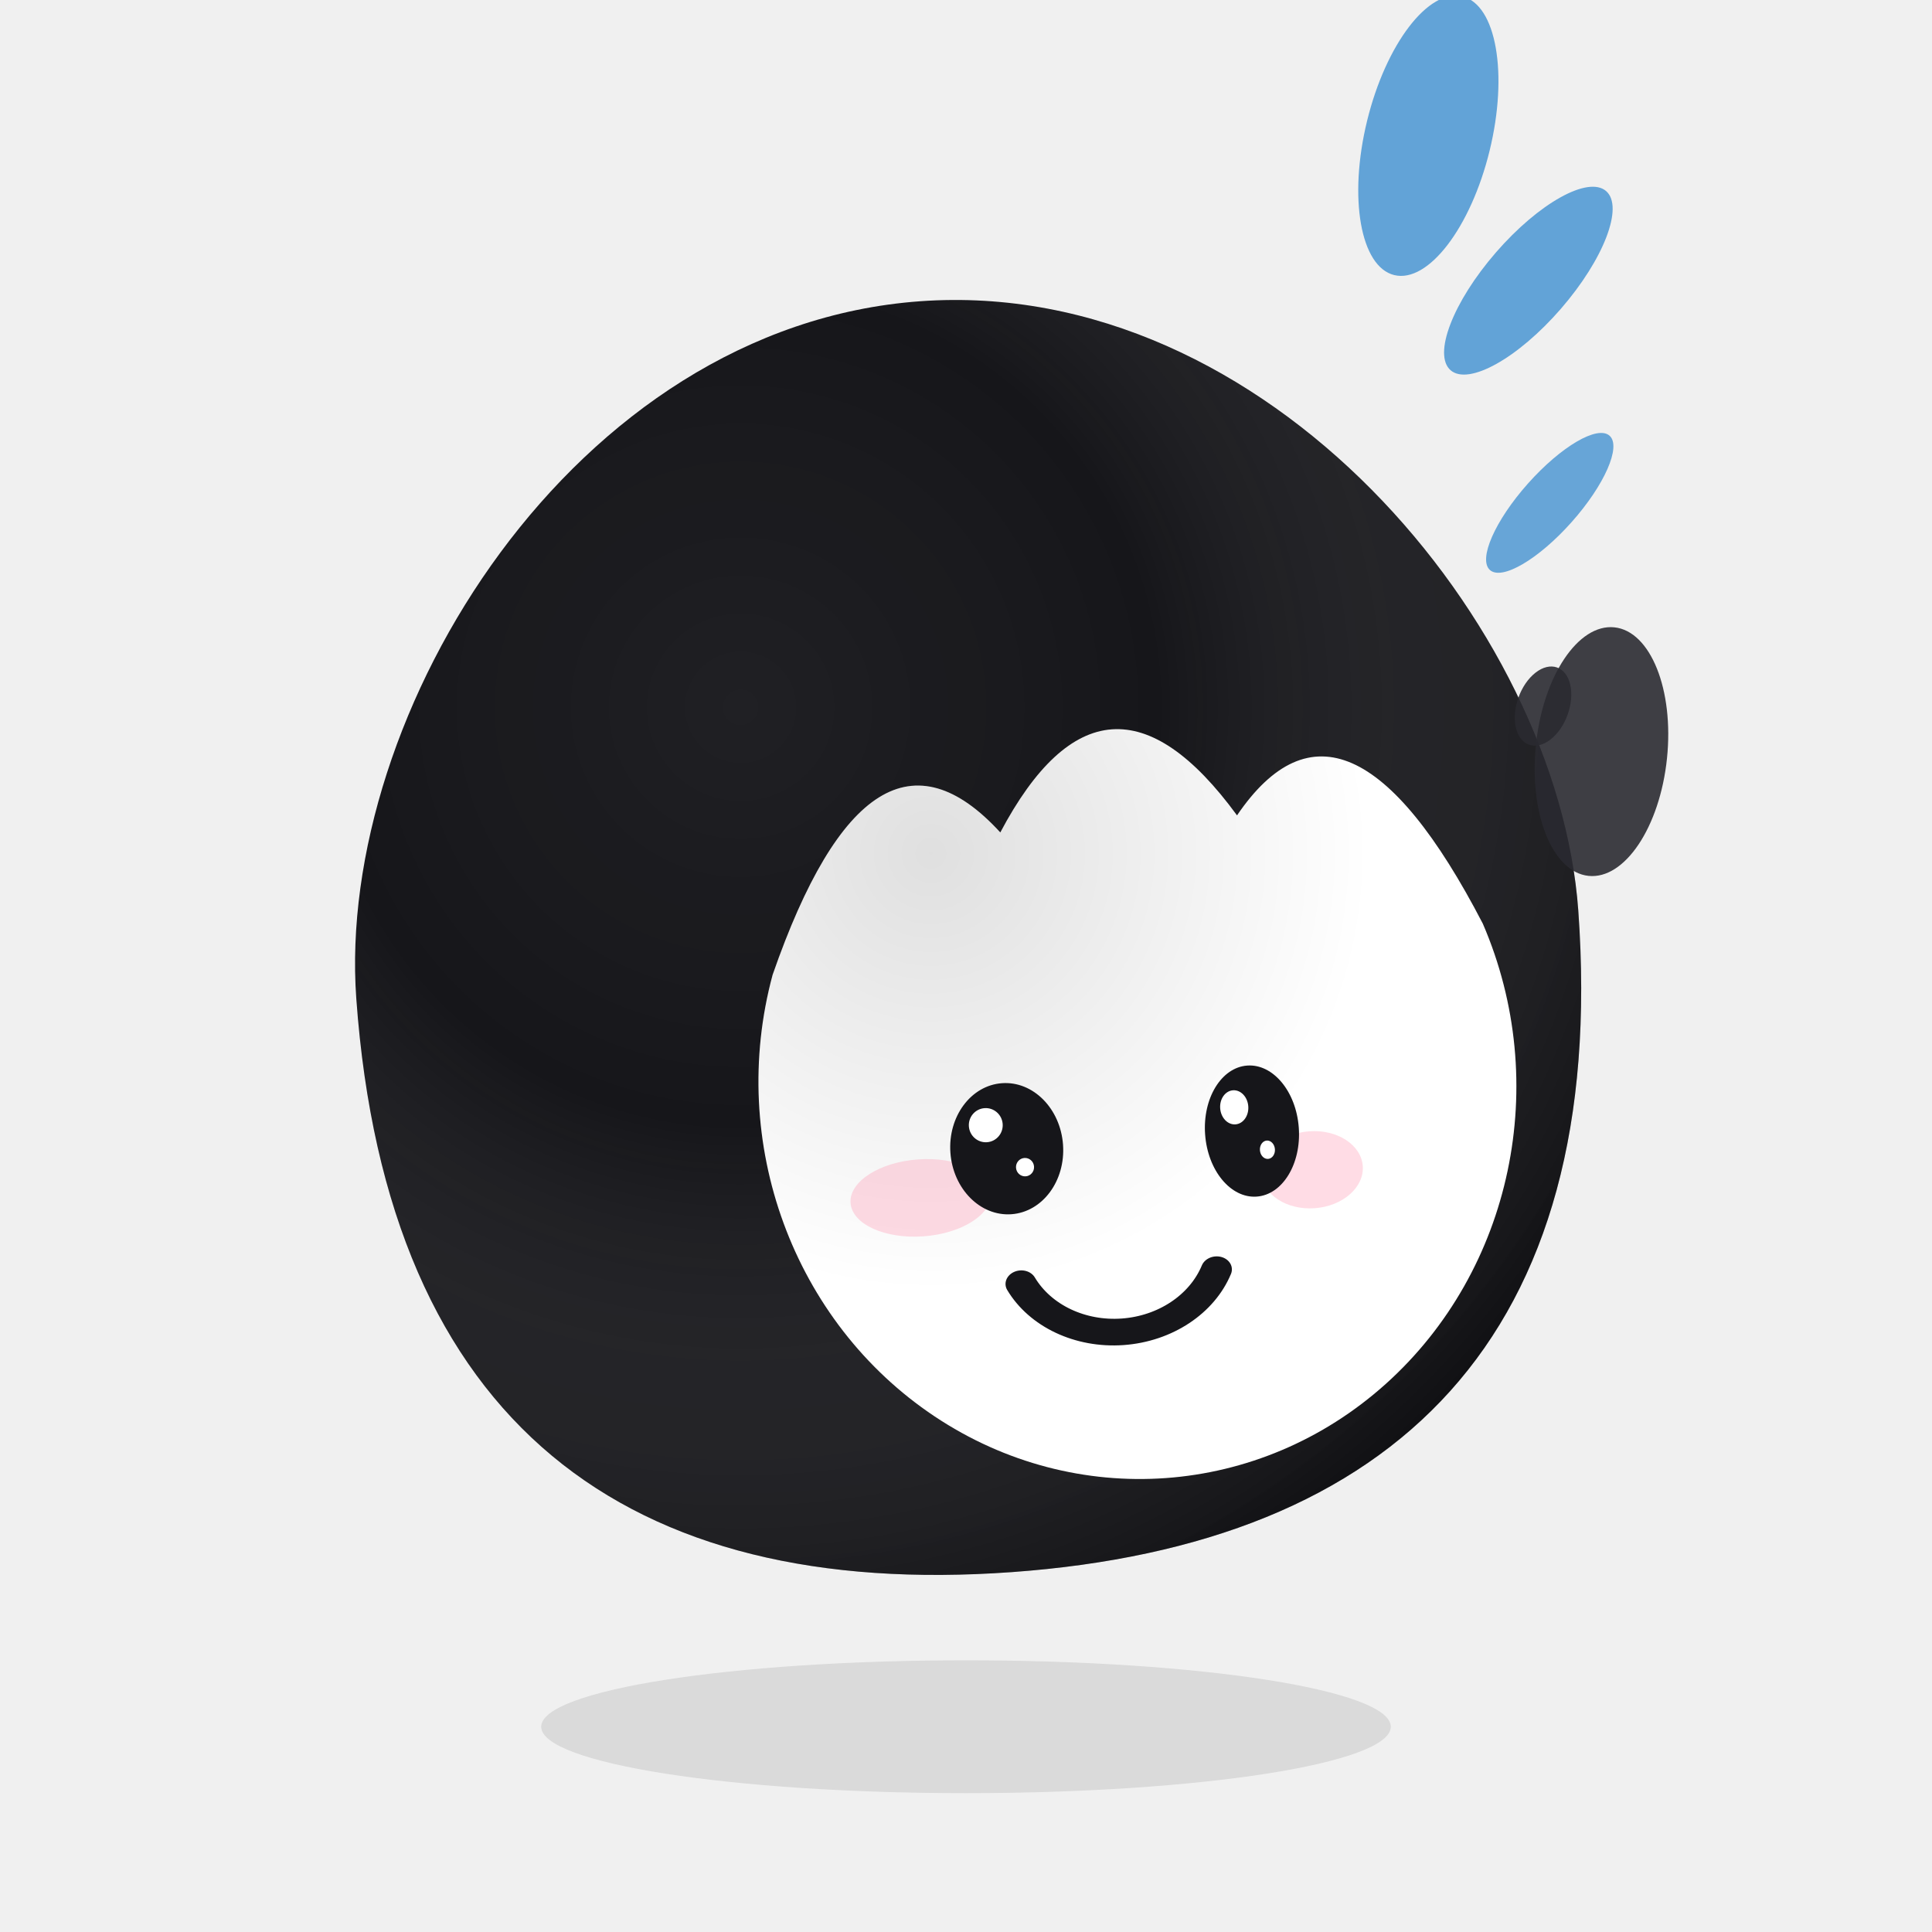
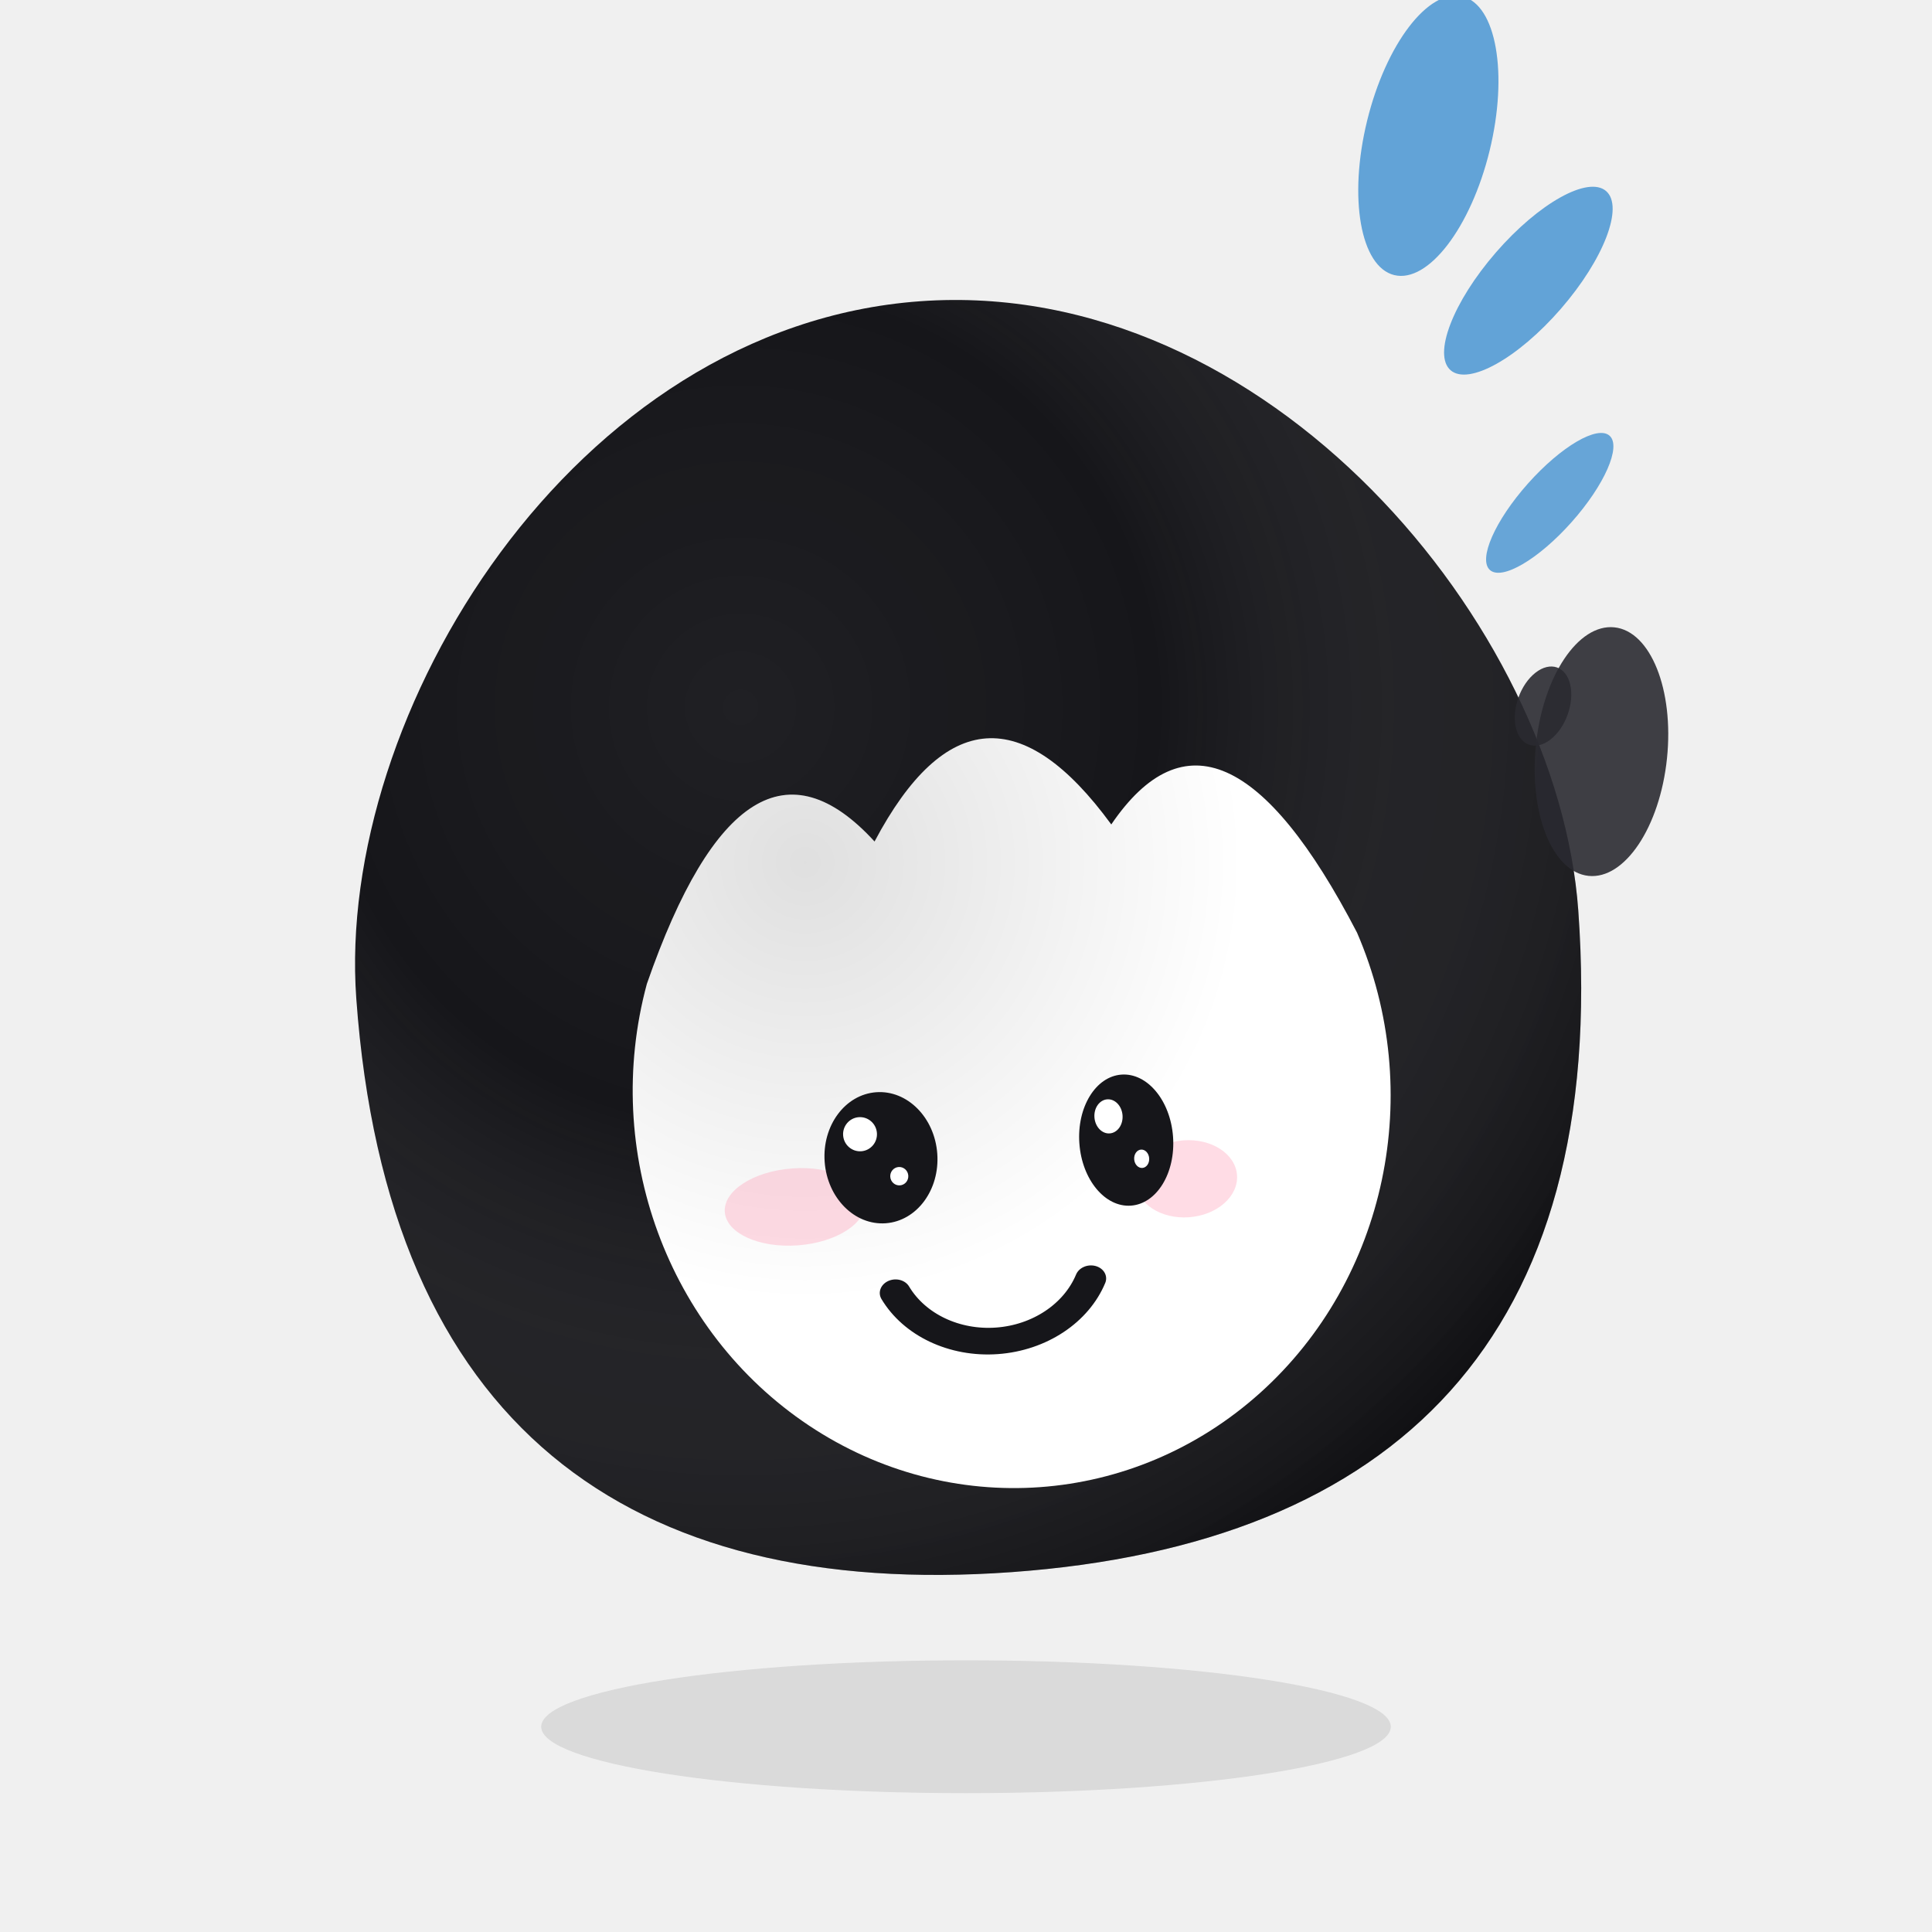
<svg xmlns="http://www.w3.org/2000/svg" width="320" height="320" viewBox="0 0 320 320">
  <defs>
    <radialGradient id="bg0" gradientUnits="userSpaceOnUse" cx="-34" cy="-40" r="162" fx="-34" fy="-40">
      <stop offset="0" stop-color="rgba(255,255,255,0.043)" />
      <stop offset="0.42" stop-color="rgba(255,255,255,0)" />
      <stop offset="1" stop-color="rgba(0,0,0,0.272)" />
    </radialGradient>
    <clipPath id="bc1">
      <path d="M0 -102.44C55.94 -102.44 98.5 -43.025 98.5 2.868C98.5 71.708 61.733 102.44 0 102.44C-61.733 102.44 -98.5 71.708 -98.5 2.868C-98.5 -43.025 -55.94 -102.44 0 -102.44ZM-4.451 -95.318C47.573 -95.318 87.154 -38.874 87.154 4.725C87.154 70.123 52.961 99.318 -4.451 99.318C-61.864 99.318 -96.056 70.123 -96.056 4.725C-96.056 -38.874 -56.476 -95.318 -4.451 -95.318Z" transform="matrix(1.012 -0.073 0.073 1.012 160 155.144)" />
    </clipPath>
    <clipPath id="bc2">
-       <path d="M84.298 3.941C93.644 30.718 85.032 60.717 63.113 77.734C41.195 94.75 11.167 94.75 -10.751 77.734C-32.67 60.717 -41.282 30.718 -31.936 3.941Q-12.564 -41.061 6.809 -16.567Q26.181 -47.525 45.553 -16.567Q64.926 -41.061 84.298 3.941Z" transform="matrix(1.012 -0.073 0.073 1.012 160 155.144)" />
+       <path d="M63.717 3.941C73.063 30.718 64.451 60.717 42.533 77.734C20.615 94.75 -9.414 94.75 -31.332 77.734C-53.25 60.717 -61.863 30.718 -52.517 3.941Q-33.145 -41.061 -13.772 -16.567Q5.6 -47.525 24.973 -16.567Q44.345 -41.061 63.717 3.941Z" transform="matrix(1.012 -0.073 0.073 1.012 160 155.144)" />
    </clipPath>
-     <radialGradient id="bg1" gradientUnits="userSpaceOnUse" cx="-4.742" cy="-13.987" r="119.318" fx="-4.742" fy="-13.987">
+     <radialGradient id="bg1" gradientUnits="userSpaceOnUse" cx="-25.323" cy="-13.987" r="119.318" fx="-25.323" fy="-13.987">
      <stop offset="0" stop-color="rgba(0,0,0,0.124)" />
      <stop offset="0.6" stop-color="rgba(0,0,0,0)" />
    </radialGradient>
    <clipPath id="bc3">
-       <path d="M84.298 3.941C93.644 30.718 85.032 60.717 63.113 77.734C41.195 94.75 11.167 94.75 -10.751 77.734C-32.67 60.717 -41.282 30.718 -31.936 3.941Q-12.564 -41.061 6.809 -16.567Q26.181 -47.525 45.553 -16.567Q64.926 -41.061 84.298 3.941Z" transform="matrix(1.012 -0.073 0.073 1.012 160 155.144)" />
+       <path d="M63.717 3.941C73.063 30.718 64.451 60.717 42.533 77.734C20.615 94.75 -9.414 94.75 -31.332 77.734C-53.25 60.717 -61.863 30.718 -52.517 3.941Q-33.145 -41.061 -13.772 -16.567Q5.6 -47.525 24.973 -16.567Q44.345 -41.061 63.717 3.941Z" transform="matrix(1.012 -0.073 0.073 1.012 160 155.144)" />
    </clipPath>
    <clipPath id="bc4">
-       <path d="M84.298 3.941C93.644 30.718 85.032 60.717 63.113 77.734C41.195 94.75 11.167 94.75 -10.751 77.734C-32.67 60.717 -41.282 30.718 -31.936 3.941Q-12.564 -41.061 6.809 -16.567Q26.181 -47.525 45.553 -16.567Q64.926 -41.061 84.298 3.941Z" transform="matrix(1.012 -0.073 0.073 1.012 160 155.144)" />
+       <path d="M63.717 3.941C73.063 30.718 64.451 60.717 42.533 77.734C20.615 94.75 -9.414 94.75 -31.332 77.734C-53.25 60.717 -61.863 30.718 -52.517 3.941Q-33.145 -41.061 -13.772 -16.567Q5.6 -47.525 24.973 -16.567Q44.345 -41.061 63.717 3.941Z" transform="matrix(1.012 -0.073 0.073 1.012 160 155.144)" />
    </clipPath>
  </defs>
  <path d="M70.359 126C70.359 132.075 38.858 137 0 137C-38.858 137 -70.359 132.075 -70.359 126C-70.359 119.925 -38.858 115 0 115C38.858 115 70.359 119.925 70.359 126" fill="rgba(22,22,26,0.13)" fill-opacity="0.8" transform="matrix(1 0 0 1 160 160)" />
  <path d="M-4.451 -96.8C48.365 -96.8 88.549 -39.496 88.549 4.766C88.549 71.16 53.835 100.8 -4.451 100.8C-62.738 100.8 -97.451 71.16 -97.451 4.766C-97.451 -39.496 -57.268 -96.8 -4.451 -96.8Z" fill="#16161A" transform="matrix(1.012 -0.073 0.073 1.012 160 155.144)" />
  <path d="M0 -104C56.792 -104 100 -43.68 100 2.912C100 72.8 62.674 104 0 104C-62.674 104 -100 72.8 -100 2.912C-100 -43.68 -56.792 -104 0 -104Z" fill="#16161A" transform="matrix(1.012 -0.073 0.073 1.012 160 155.144)" />
  <path d="M0 -104C56.792 -104 100 -43.68 100 2.912C100 72.8 62.674 104 0 104C-62.674 104 -100 72.8 -100 2.912C-100 -43.68 -56.792 -104 0 -104ZM-4.451 -96.8C48.365 -96.8 88.549 -39.496 88.549 4.766C88.549 71.16 53.835 100.8 -4.451 100.8C-62.738 100.8 -97.451 71.16 -97.451 4.766C-97.451 -39.496 -57.268 -96.8 -4.451 -96.8Z" fill="url(#bg0)" transform="matrix(1.012 -0.073 0.073 1.012 160 155.144)" />
  <g clip-path="url(#bc1)">
-     <path d="M84.298 3.941C93.644 30.718 85.032 60.717 63.113 77.734C41.195 94.75 11.167 94.75 -10.751 77.734C-32.67 60.717 -41.282 30.718 -31.936 3.941Q-12.564 -41.061 6.809 -16.567Q26.181 -47.525 45.553 -16.567Q64.926 -41.061 84.298 3.941Z" fill="#FFFFFF" transform="matrix(1.012 -0.073 0.073 1.012 160 155.144)" />
+     <path d="M63.717 3.941C73.063 30.718 64.451 60.717 42.533 77.734C20.615 94.75 -9.414 94.75 -31.332 77.734C-53.25 60.717 -61.863 30.718 -52.517 3.941Q-33.145 -41.061 -13.772 -16.567Q5.6 -47.525 24.973 -16.567Q44.345 -41.061 63.717 3.941Z" fill="#FFFFFF" transform="matrix(1.012 -0.073 0.073 1.012 160 155.144)" />
    <g clip-path="url(#bc2)">
-       <path d="M84.298 3.941C93.644 30.718 85.032 60.717 63.113 77.734C41.195 94.75 11.167 94.75 -10.751 77.734C-32.67 60.717 -41.282 30.718 -31.936 3.941Q-12.564 -41.061 6.809 -16.567Q26.181 -47.525 45.553 -16.567Q64.926 -41.061 84.298 3.941Z" fill="url(#bg1)" transform="matrix(1.012 -0.073 0.073 1.012 160 155.144)" />
+       <path d="M63.717 3.941C73.063 30.718 64.451 60.717 42.533 77.734C20.615 94.75 -9.414 94.75 -31.332 77.734C-53.25 60.717 -61.863 30.718 -52.517 3.941Q-33.145 -41.061 -13.772 -16.567Q5.6 -47.525 24.973 -16.567Q44.345 -41.061 63.717 3.941Z" fill="url(#bg1)" transform="matrix(1.012 -0.073 0.073 1.012 160 155.144)" />
    </g>
    <g clip-path="url(#bc3)">
-       <path d="M11.5 0C11.5 3.866 6.351 7 0 7C-6.351 7 -11.5 3.866 -11.5 0C-11.5 -3.866 -6.351 -7 0 -7C6.351 -7 11.5 -3.866 11.5 0" fill="rgba(255,138,168,0.42)" fill-opacity="0.7" transform="matrix(1.011 -0.073 0.065 0.91 152.504 198.406)" />
-       <path d="M11.5 0C11.5 3.866 6.351 7 0 7C-6.351 7 -11.5 3.866 -11.5 0C-11.5 -3.866 -6.351 -7 0 -7C6.351 -7 11.5 -3.866 11.5 0" fill="rgba(255,138,168,0.42)" fill-opacity="0.7" transform="matrix(0.731 -0.053 0.065 0.91 217.311 193.748)" />
+       <path d="M11.5 0C11.5 3.866 6.351 7 0 7C-6.351 7 -11.5 3.866 -11.5 0C-11.5 -3.866 -6.351 -7 0 -7C6.351 -7 11.5 -3.866 11.5 0" fill="rgba(255,138,168,0.42)" fill-opacity="0.7" transform="matrix(1.011 -0.073 0.065 0.91 131.676 199.902)" />
+       <path d="M11.5 0C11.5 3.866 6.351 7 0 7C-6.351 7 -11.5 3.866 -11.5 0C-11.5 -3.866 -6.351 -7 0 -7C6.351 -7 11.5 -3.866 11.5 0" fill="rgba(255,138,168,0.42)" fill-opacity="0.7" transform="matrix(0.731 -0.053 0.065 0.91 196.484 195.245)" />
    </g>
    <g clip-path="url(#bc4)">
-       <path d="M9.28 0C9.28 6.362 5.125 11.52 0 11.52C-5.125 11.52 -9.28 6.362 -9.28 0C-9.28 -6.362 -5.125 -11.52 0 -11.52C5.125 -11.52 9.28 -6.362 9.28 0" fill="#16161A" transform="matrix(1.005 -0.072 0.068 0.942 166.744 190.262)" />
-       <path d="M-0.371 -4.378C-0.371 -2.723 -1.618 -1.382 -3.155 -1.382C-4.693 -1.382 -5.939 -2.723 -5.939 -4.378C-5.939 -6.032 -4.693 -7.373 -3.155 -7.373C-1.618 -7.373 -0.371 -6.032 -0.371 -4.378" fill="#FFFFFF" transform="matrix(1.005 -0.072 0.068 0.942 166.744 190.262)" />
-       <path d="M4.269 3.456C4.269 4.347 3.604 5.069 2.784 5.069C1.964 5.069 1.299 4.347 1.299 3.456C1.299 2.565 1.964 1.843 2.784 1.843C3.604 1.843 4.269 2.565 4.269 3.456" fill="#FFFFFF" transform="matrix(1.005 -0.072 0.068 0.942 166.744 190.262)" />
-       <path d="M9.28 0C9.28 6.362 5.125 11.52 0 11.52C-5.125 11.52 -9.28 6.362 -9.28 0C-9.28 -6.362 -5.125 -11.52 0 -11.52C5.125 -11.52 9.28 -6.362 9.28 0" fill="#16161A" transform="matrix(0.836 -0.06 0.068 0.942 207.363 187.343)" />
-       <path d="M-0.371 -4.378C-0.371 -2.723 -1.618 -1.382 -3.155 -1.382C-4.693 -1.382 -5.939 -2.723 -5.939 -4.378C-5.939 -6.032 -4.693 -7.373 -3.155 -7.373C-1.618 -7.373 -0.371 -6.032 -0.371 -4.378" fill="#FFFFFF" transform="matrix(0.836 -0.06 0.068 0.942 207.363 187.343)" />
-       <path d="M4.269 3.456C4.269 4.347 3.604 5.069 2.784 5.069C1.964 5.069 1.299 4.347 1.299 3.456C1.299 2.565 1.964 1.843 2.784 1.843C3.604 1.843 4.269 2.565 4.269 3.456" fill="#FFFFFF" transform="matrix(0.836 -0.06 0.068 0.942 207.363 187.343)" />
-       <path d="M17.07 0.187C14.125 6.994 7.417 11.4 0 11.4C-7.417 11.4 -14.125 6.994 -17.07 0.187" fill="none" stroke="#16161A" stroke-width="5.4" stroke-linecap="round" stroke-linejoin="round" transform="matrix(0.948 -0.068 0.059 0.814 185.282 211.308)" />
+       <path d="M9.28 0C9.28 6.362 5.125 11.52 0 11.52C-5.125 11.52 -9.28 6.362 -9.28 0C-9.28 -6.362 -5.125 -11.52 0 -11.52C5.125 -11.52 9.28 -6.362 9.28 0" fill="#16161A" transform="matrix(1.005 -0.072 0.068 0.942 145.916 191.759)" />
+       <path d="M-0.371 -4.378C-0.371 -2.723 -1.618 -1.382 -3.155 -1.382C-4.693 -1.382 -5.939 -2.723 -5.939 -4.378C-5.939 -6.032 -4.693 -7.373 -3.155 -7.373C-1.618 -7.373 -0.371 -6.032 -0.371 -4.378" fill="#FFFFFF" transform="matrix(1.005 -0.072 0.068 0.942 145.916 191.759)" />
+       <path d="M4.269 3.456C4.269 4.347 3.604 5.069 2.784 5.069C1.964 5.069 1.299 4.347 1.299 3.456C1.299 2.565 1.964 1.843 2.784 1.843C3.604 1.843 4.269 2.565 4.269 3.456" fill="#FFFFFF" transform="matrix(1.005 -0.072 0.068 0.942 145.916 191.759)" />
+       <path d="M9.28 0C9.28 6.362 5.125 11.52 0 11.52C-5.125 11.52 -9.28 6.362 -9.28 0C-9.28 -6.362 -5.125 -11.52 0 -11.52C5.125 -11.52 9.28 -6.362 9.28 0" fill="#16161A" transform="matrix(0.836 -0.06 0.068 0.942 186.536 188.84)" />
+       <path d="M-0.371 -4.378C-0.371 -2.723 -1.618 -1.382 -3.155 -1.382C-4.693 -1.382 -5.939 -2.723 -5.939 -4.378C-5.939 -6.032 -4.693 -7.373 -3.155 -7.373C-1.618 -7.373 -0.371 -6.032 -0.371 -4.378" fill="#FFFFFF" transform="matrix(0.836 -0.06 0.068 0.942 186.536 188.84)" />
+       <path d="M4.269 3.456C4.269 4.347 3.604 5.069 2.784 5.069C1.964 5.069 1.299 4.347 1.299 3.456C1.299 2.565 1.964 1.843 2.784 1.843C3.604 1.843 4.269 2.565 4.269 3.456" fill="#FFFFFF" transform="matrix(0.836 -0.06 0.068 0.942 186.536 188.84)" />
+       <path d="M17.07 0.187C14.125 6.994 7.417 11.4 0 11.4C-7.417 11.4 -14.125 6.994 -17.07 0.187" fill="none" stroke="#16161A" stroke-width="5.4" stroke-linecap="round" stroke-linejoin="round" transform="matrix(0.948 -0.068 0.059 0.814 164.454 212.805)" />
    </g>
  </g>
  <path d="M-10.215 -10.816C-8.289 -8.119 -9.498 -3.956 -12.914 -1.517C-16.33 0.922 -20.66 0.713 -22.585 -1.984C-24.511 -4.681 -23.302 -8.844 -19.886 -11.283C-16.47 -13.722 -12.14 -13.513 -10.215 -10.816" fill="#2A2A31" fill-opacity="0.893" transform="matrix(0.631 0.066 -0.105 1.009 265.251 124.49)" />
  <path d="M17.2 0C17.2 11.267 9.499 20.4 0 20.4C-9.499 20.4 -17.2 11.267 -17.2 0C-17.2 -11.267 -9.499 -20.4 0 -20.4C9.499 -20.4 17.2 -11.267 17.2 0" fill="#2A2A31" fill-opacity="0.893" transform="matrix(0.631 0.066 -0.105 1.009 265.251 124.49)" />
  <path d="M10.298 0C10.298 12.939 5.688 23.428 0 23.428C-5.688 23.428 -10.298 12.939 -10.298 0C-10.298 -12.939 -5.688 -23.428 0 -23.428C5.688 -23.428 10.298 -12.939 10.298 0" fill="#1478C9" fill-opacity="0.644" transform="matrix(0.985 0.241 -0.241 0.985 236.58 22.486)" />
  <path d="M7.02 0C7.02 10.697 3.877 19.368 0 19.368C-3.877 19.368 -7.02 10.697 -7.02 0C-7.02 -10.697 -3.877 -19.368 0 -19.368C3.877 -19.368 7.02 -10.697 7.02 0" fill="#1478C9" fill-opacity="0.644" transform="matrix(0.766 0.665 -0.665 0.766 253.145 46.487)" />
  <path d="M4.753 0C4.753 8.105 2.625 14.676 0 14.676C-2.625 14.676 -4.753 8.105 -4.753 0C-4.753 -8.105 -2.625 -14.676 0 -14.676C2.625 -14.676 4.753 -8.105 4.753 0" fill="#1478C9" fill-opacity="0.619" transform="matrix(0.758 0.675 -0.675 0.758 256.687 83.29)" />
</svg>
